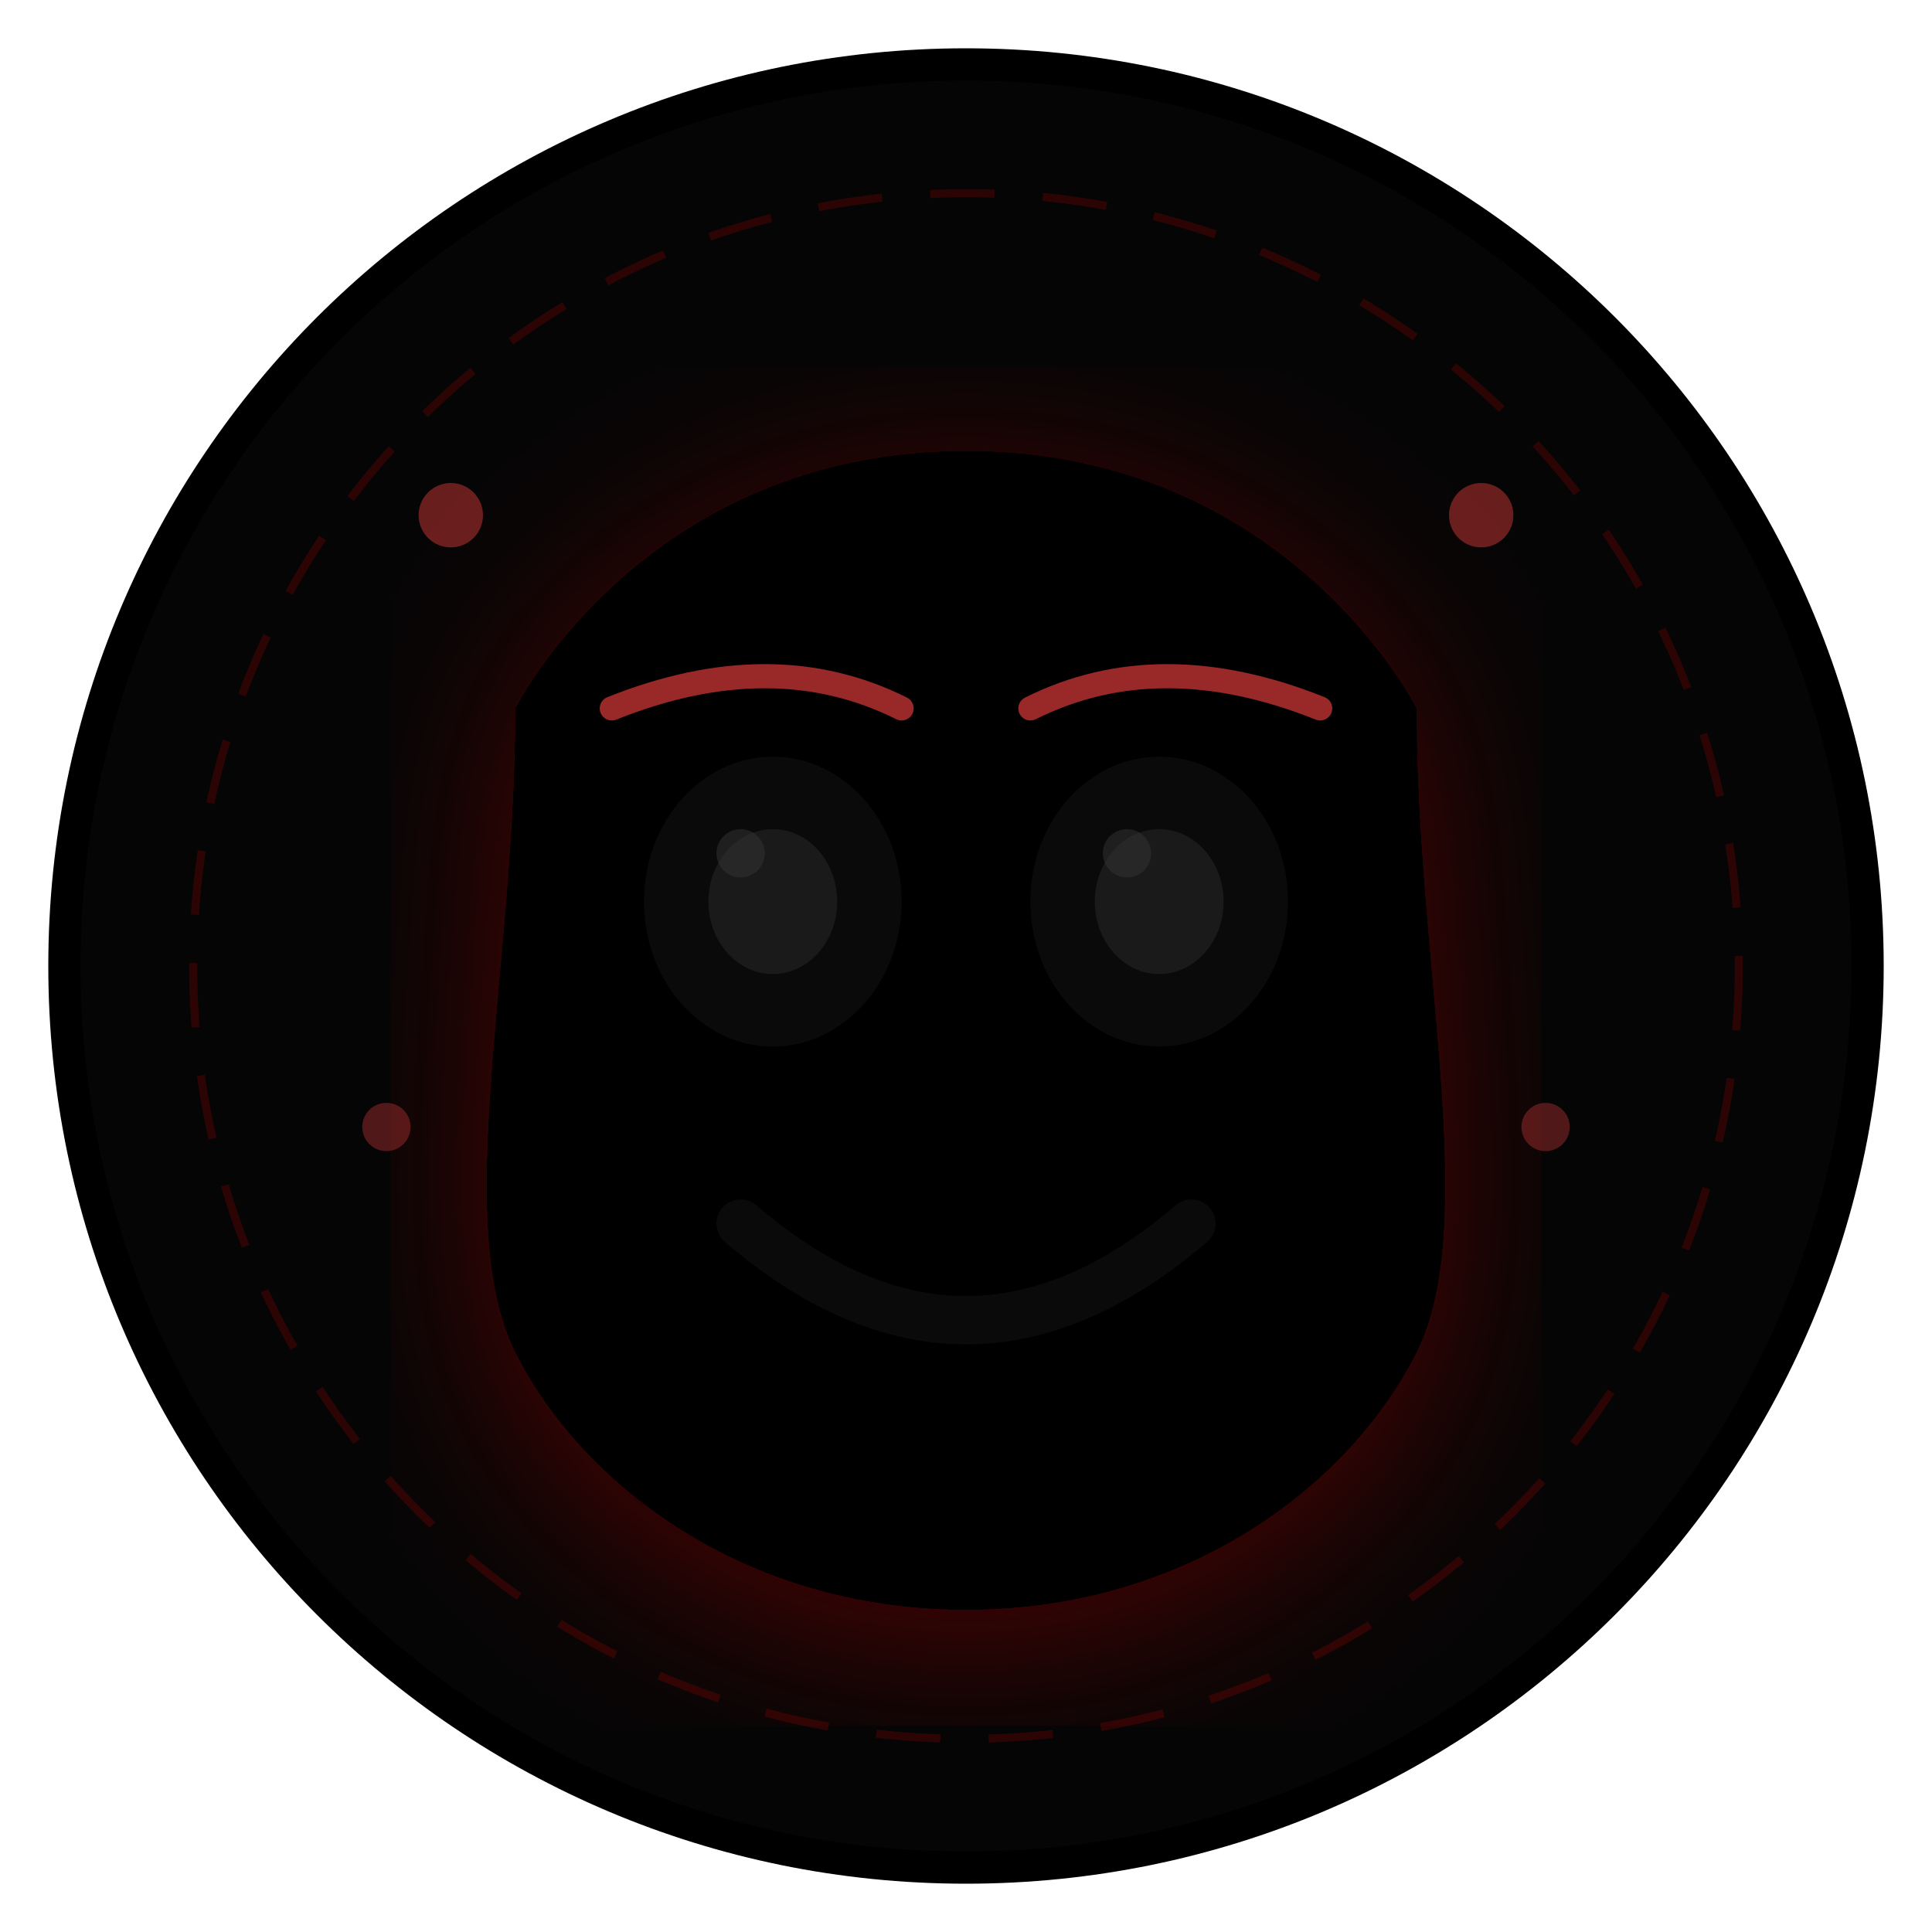
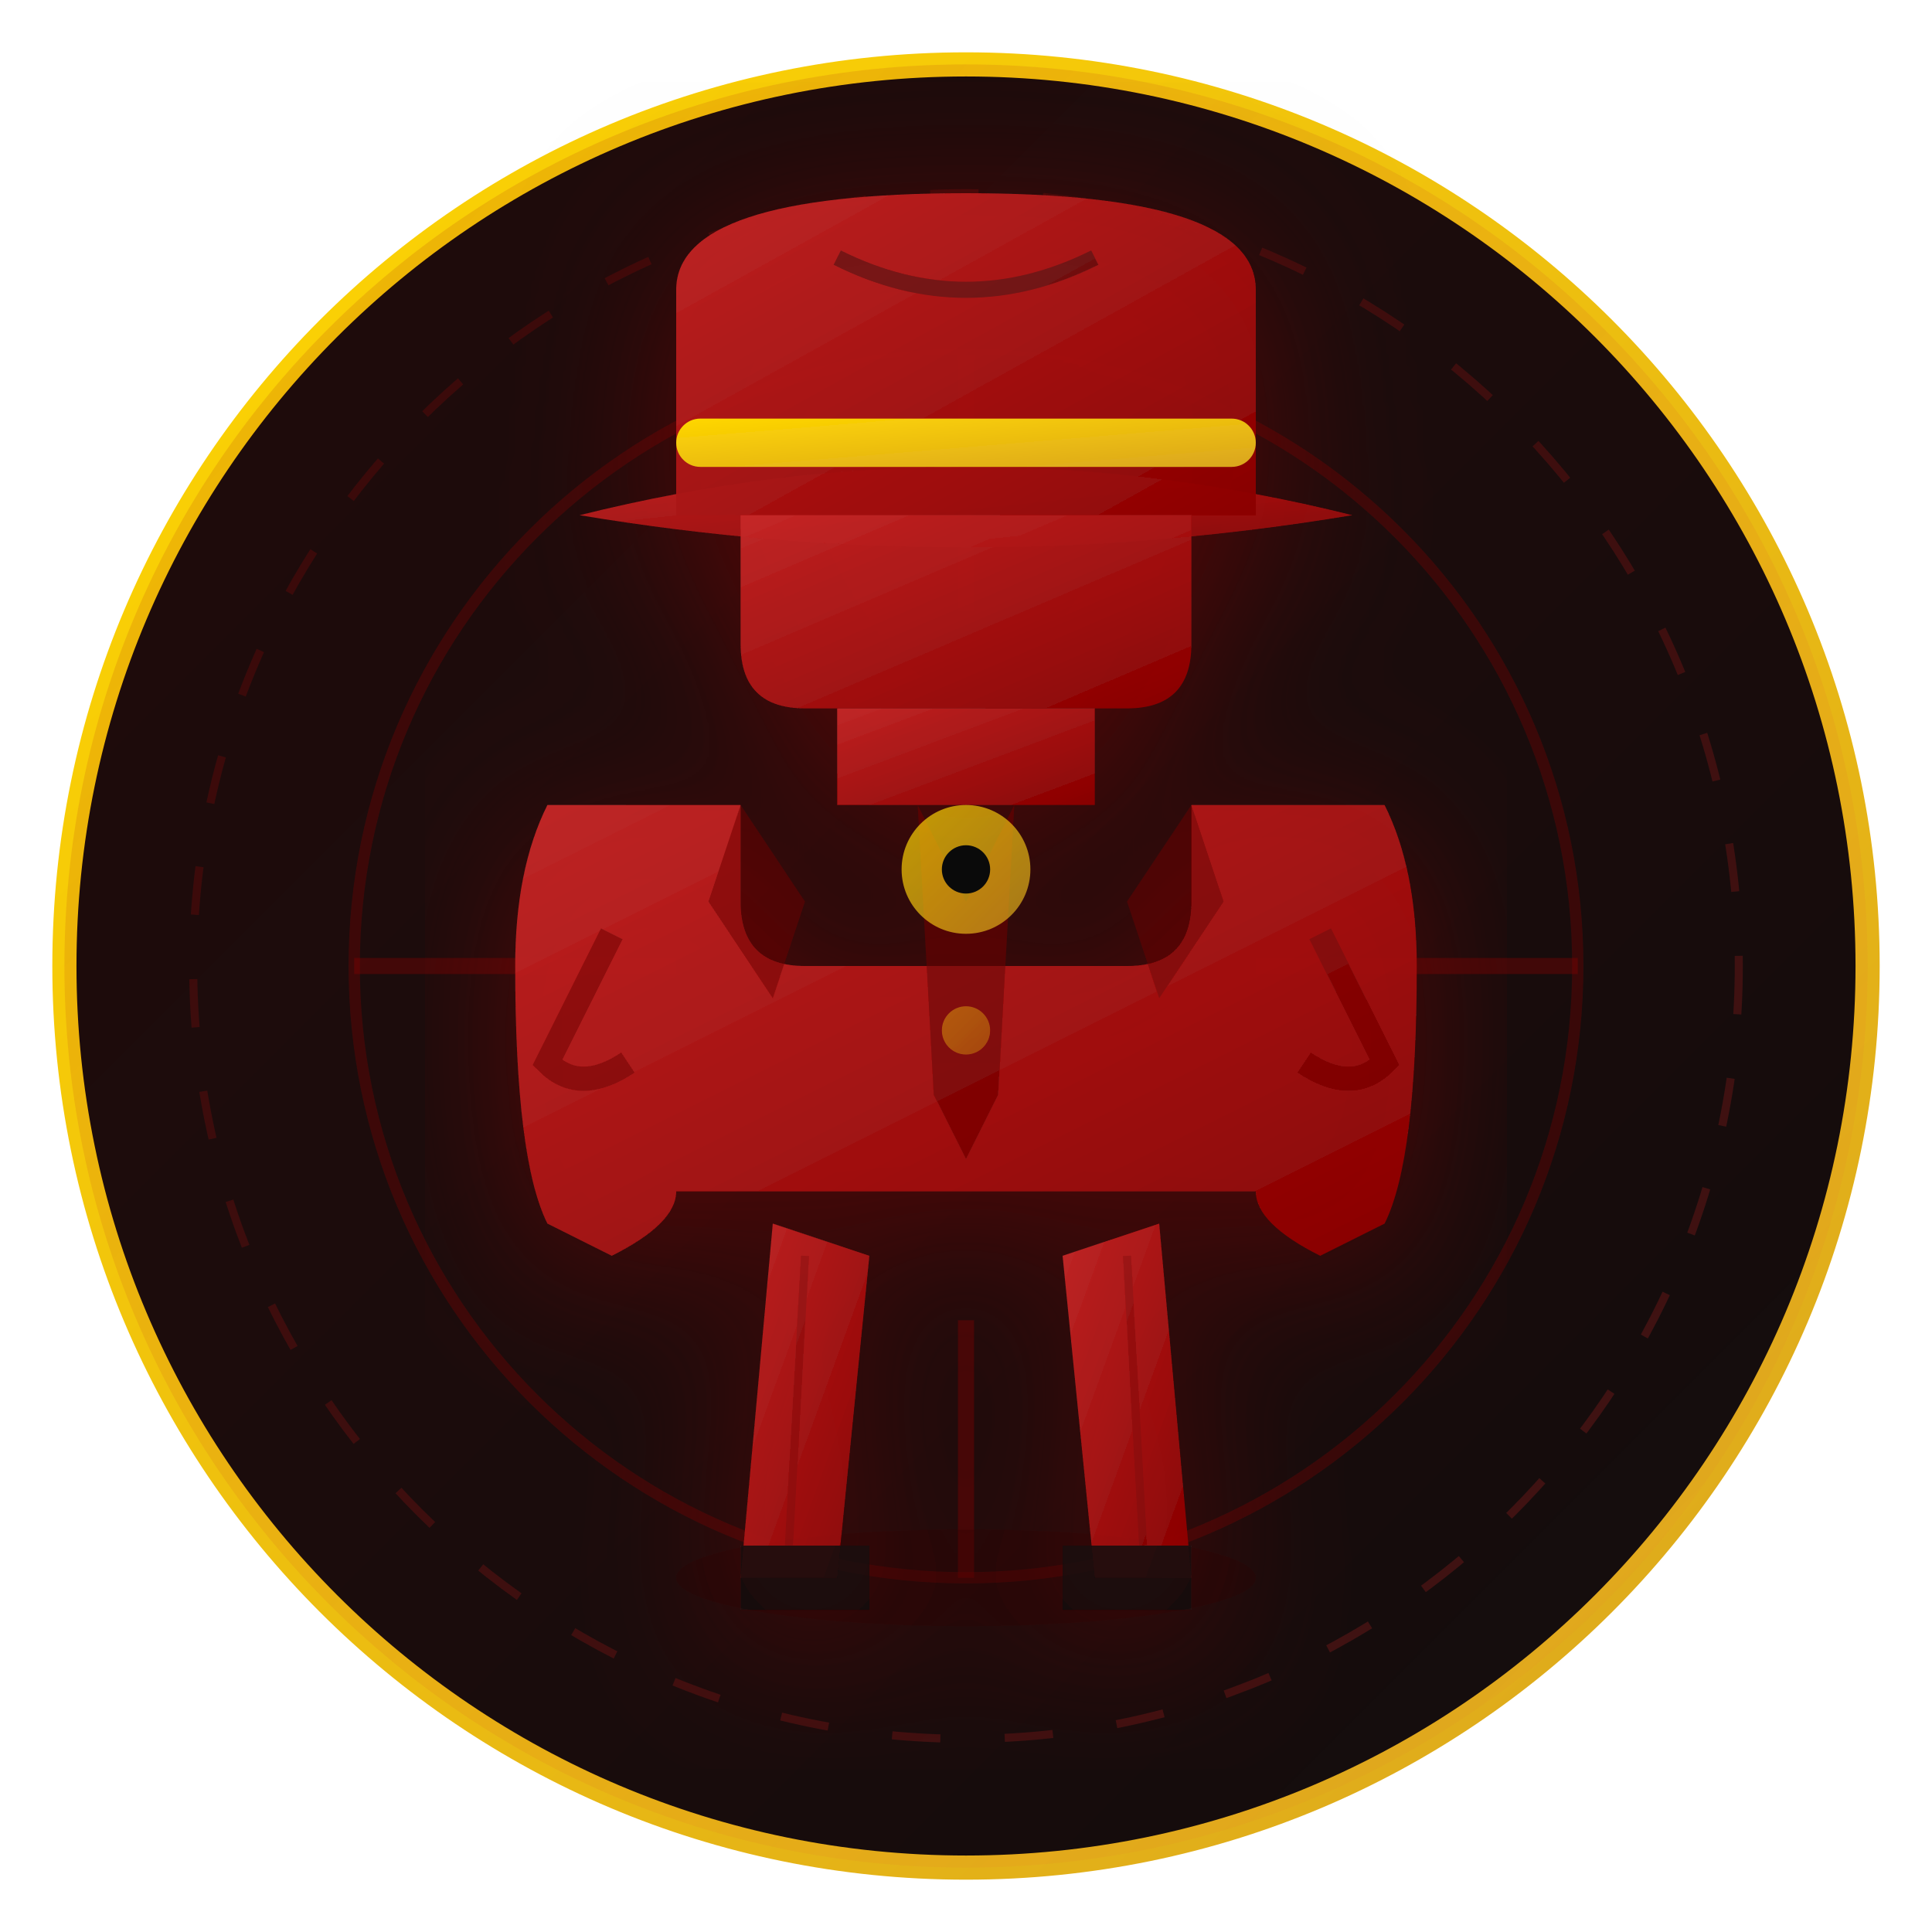
<svg xmlns="http://www.w3.org/2000/svg" viewBox="0 0 120 120" fill="none">
  <defs>
-     <linearGradient id="mainGrad" x1="0%" y1="0%" x2="100%" y2="100%">
-       <stop offset="0%" stopColor="#8B0000" />
-       <stop offset="50%" stopColor="#B22222" />
-       <stop offset="100%" stopColor="#FF4444" />
+     <linearGradient id="r" x1="0%" y1="0%" x2="100%" y2="100%">
+       <stop offset="0%" stop-color="#8B0000" />
+       <stop offset="100%" stop-color="#C62828" />
    </linearGradient>
-     <linearGradient id="glowGrad" x1="0%" y1="0%" x2="100%" y2="100%">
-       <stop offset="0%" stopColor="#8B0000" stopOpacity="0.3" />
-       <stop offset="100%" stopColor="#FF4444" stopOpacity="0.1" />
+     <linearGradient id="g" x1="0%" y1="0%" x2="100%" y2="100%">
+       <stop offset="0%" stop-color="#FFD700" />
+       <stop offset="100%" stop-color="#DAA520" />
    </linearGradient>
-     <filter id="shadow">
-       <feDropShadow dx="0" dy="2" stdDeviation="6" flood-color="#8B0000" flood-opacity="0.6" />
+     <linearGradient id="rg2" x1="0%" y1="0%" x2="100%" y2="100%">
+       <stop offset="0%" stop-color="#8B0000" stop-opacity="0.3" />
+       <stop offset="100%" stop-color="#FF4444" stop-opacity="0.05" />
+     </linearGradient>
+     <linearGradient id="bodyGrad" x1="0%" y1="0%" x2="100%" y2="100%">
+       <stop offset="0%" stop-color="#C62828" />
+       <stop offset="100%" stop-color="#8B0000" />
+     </linearGradient>
+     <filter id="glow">
+       <feDropShadow dx="0" dy="2" stdDeviation="5" flood-color="#8B0000" flood-opacity="0.5" />
    </filter>
  </defs>
-   <circle cx="60" cy="60" r="56" fill="#0A0A0A" stroke="url(#mainGrad)" stroke-width="2" />
-   <circle cx="60" cy="60" r="56" fill="url(#glowGrad)" opacity="0.5" />
-   <circle cx="60" cy="60" r="48" stroke="#8B0000" stroke-width="0.5" stroke-dasharray="4 3" opacity="0.3" />
-   <path d="M32 44 C32 44 40 28 60 28 C80 28 88 44 88 44 C88 60 92 76 88 84 C84 92 74 100 60 100 C46 100 36 92 32 84 C28 76 32 60 32 44Z" fill="url(#mainGrad)" opacity="0.9" filter="url(#shadow)" />
-   <ellipse cx="48" cy="56" rx="8" ry="9" fill="#0A0A0A" />
-   <ellipse cx="48" cy="56" rx="4" ry="4.5" fill="#1A1A1A" />
-   <circle cx="46" cy="53" r="1.5" fill="#333" opacity="0.5" />
-   <ellipse cx="72" cy="56" rx="8" ry="9" fill="#0A0A0A" />
-   <ellipse cx="72" cy="56" rx="4" ry="4.5" fill="#1A1A1A" />
-   <circle cx="70" cy="53" r="1.5" fill="#333" opacity="0.5" />
-   <path d="M38 44 Q48 40 56 44" stroke="#FF4444" stroke-width="1.5" stroke-linecap="round" fill="none" opacity="0.6" />
-   <path d="M64 44 Q72 40 82 44" stroke="#FF4444" stroke-width="1.5" stroke-linecap="round" fill="none" opacity="0.6" />
-   <path d="M46 76 Q60 88 74 76" stroke="#0A0A0A" stroke-width="3" stroke-linecap="round" fill="none" />
-   <circle cx="28" cy="32" r="2" fill="#FF4444" opacity="0.4" />
-   <circle cx="92" cy="32" r="2" fill="#FF4444" opacity="0.4" />
-   <circle cx="24" cy="70" r="1.5" fill="#FF4444" opacity="0.3" />
-   <circle cx="96" cy="70" r="1.5" fill="#FF4444" opacity="0.3" />
+   <circle cx="60" cy="60" r="56" fill="#0A0A0A" stroke="url(#g)" stroke-width="1.5" />
+   <circle cx="60" cy="60" r="56" fill="url(#rg2)" opacity="0.5" />
+   <circle cx="60" cy="60" r="48" stroke="url(#r)" stroke-width="0.5" stroke-dasharray="3 4" opacity="0.25" />
+   <circle cx="60" cy="60" r="38" stroke="#8B0000" stroke-width="0.7" opacity="0.3" />
+   <line x1="22" y1="60" x2="42" y2="60" stroke="#8B0000" stroke-width="1" opacity="0.35" />
+   <line x1="78" y1="60" x2="98" y2="60" stroke="#8B0000" stroke-width="1" opacity="0.35" />
+   <line x1="60" y1="22" x2="60" y2="38" stroke="#8B0000" stroke-width="1" opacity="0.35" />
+   <line x1="60" y1="82" x2="60" y2="98" stroke="#8B0000" stroke-width="1" opacity="0.35" />
+   <line x1="60" y1="26" x2="60" y2="30" stroke="url(#g)" stroke-width="1.5" opacity="0.4" />
+   <line x1="60" y1="90" x2="60" y2="94" stroke="url(#g)" stroke-width="1.5" opacity="0.4" />
+   <line x1="26" y1="60" x2="30" y2="60" stroke="url(#g)" stroke-width="1.5" opacity="0.4" />
+   <line x1="90" y1="60" x2="94" y2="60" stroke="url(#g)" stroke-width="1.5" opacity="0.4" />
+   <g filter="url(#glow)">
+     <ellipse cx="60" cy="98" rx="18" ry="3" fill="#000" opacity="0.3" />
+     <path d="M36,32 Q60,26 84,32 Q60,36 36,32Z" fill="url(#bodyGrad)" opacity="0.95" />
+     <path d="M42,32 L42,18 Q42,12 60,12 Q78,12 78,18 L78,32Z" fill="url(#bodyGrad)" opacity="0.95" />
+     <rect x="42" y="26" width="36" height="3" rx="1.5" fill="url(#g)" />
+     <path d="M52,16 Q60,20 68,16" stroke="#0A0A0A" stroke-width="1" fill="none" opacity="0.35" />
+     <path d="M46,32 L46,40 Q46,44 50,44 L70,44 Q74,44 74,40 L74,32Z" fill="url(#bodyGrad)" opacity="0.95" />
+     <rect x="52" y="44" width="16" height="6" fill="url(#bodyGrad)" opacity="0.95" />
+     <path d="M34,50 L46,50 L46,56 Q46,60 50,60 L70,60 Q74,60 74,56 L74,50 L86,50 Q88,54 88,60 Q88,72 86,76 L82,78 Q78,76 78,74 L42,74 Q42,76 38,78 L34,76 Q32,72 32,60 Q32,54 34,50Z" fill="url(#bodyGrad)" opacity="0.95" />
+     <path d="M46,50 L50,56 L48,62 L44,56 Z" fill="#6B0000" opacity="0.5" />
+     <path d="M74,50 L70,56 L72,62 L76,56 Z" fill="#6B0000" opacity="0.5" />
+     <path d="M57,50 L60,56 L63,50 L62,68 L60,72 L58,68 Z" fill="#6B0000" opacity="0.6" />
+     <circle cx="60" cy="64" r="1.5" fill="url(#g)" opacity="0.4" />
+     <path d="M38,58 Q36,62 34,66 Q36,68 39,66" stroke="#6B0000" stroke-width="1.5" fill="none" opacity="0.5" />
+     <path d="M82,58 Q84,62 86,66 Q84,68 81,66" stroke="#6B0000" stroke-width="1.5" fill="none" opacity="0.5" />
+     <path d="M48,76 L46,98 L52,98 L54,78Z" fill="url(#bodyGrad)" opacity="0.95" />
+     <path d="M72,76 L74,98 L68,98 L66,78Z" fill="url(#bodyGrad)" opacity="0.95" />
+     <path d="M46,96 L46,100 L54,100 L54,96Z" fill="#0A0A0A" opacity="0.8" />
+     <path d="M66,96 L66,100 L74,100 L74,96Z" fill="#0A0A0A" opacity="0.8" />
+     <line x1="50" y1="78" x2="49" y2="96" stroke="#6B0000" stroke-width="0.5" opacity="0.3" />
+     <line x1="70" y1="78" x2="71" y2="96" stroke="#6B0000" stroke-width="0.5" opacity="0.3" />
+   </g>
+   <circle cx="60" cy="54" r="4" fill="url(#g)" opacity="0.7" />
+   <circle cx="60" cy="54" r="1.5" fill="#0A0A0A" />
</svg>
